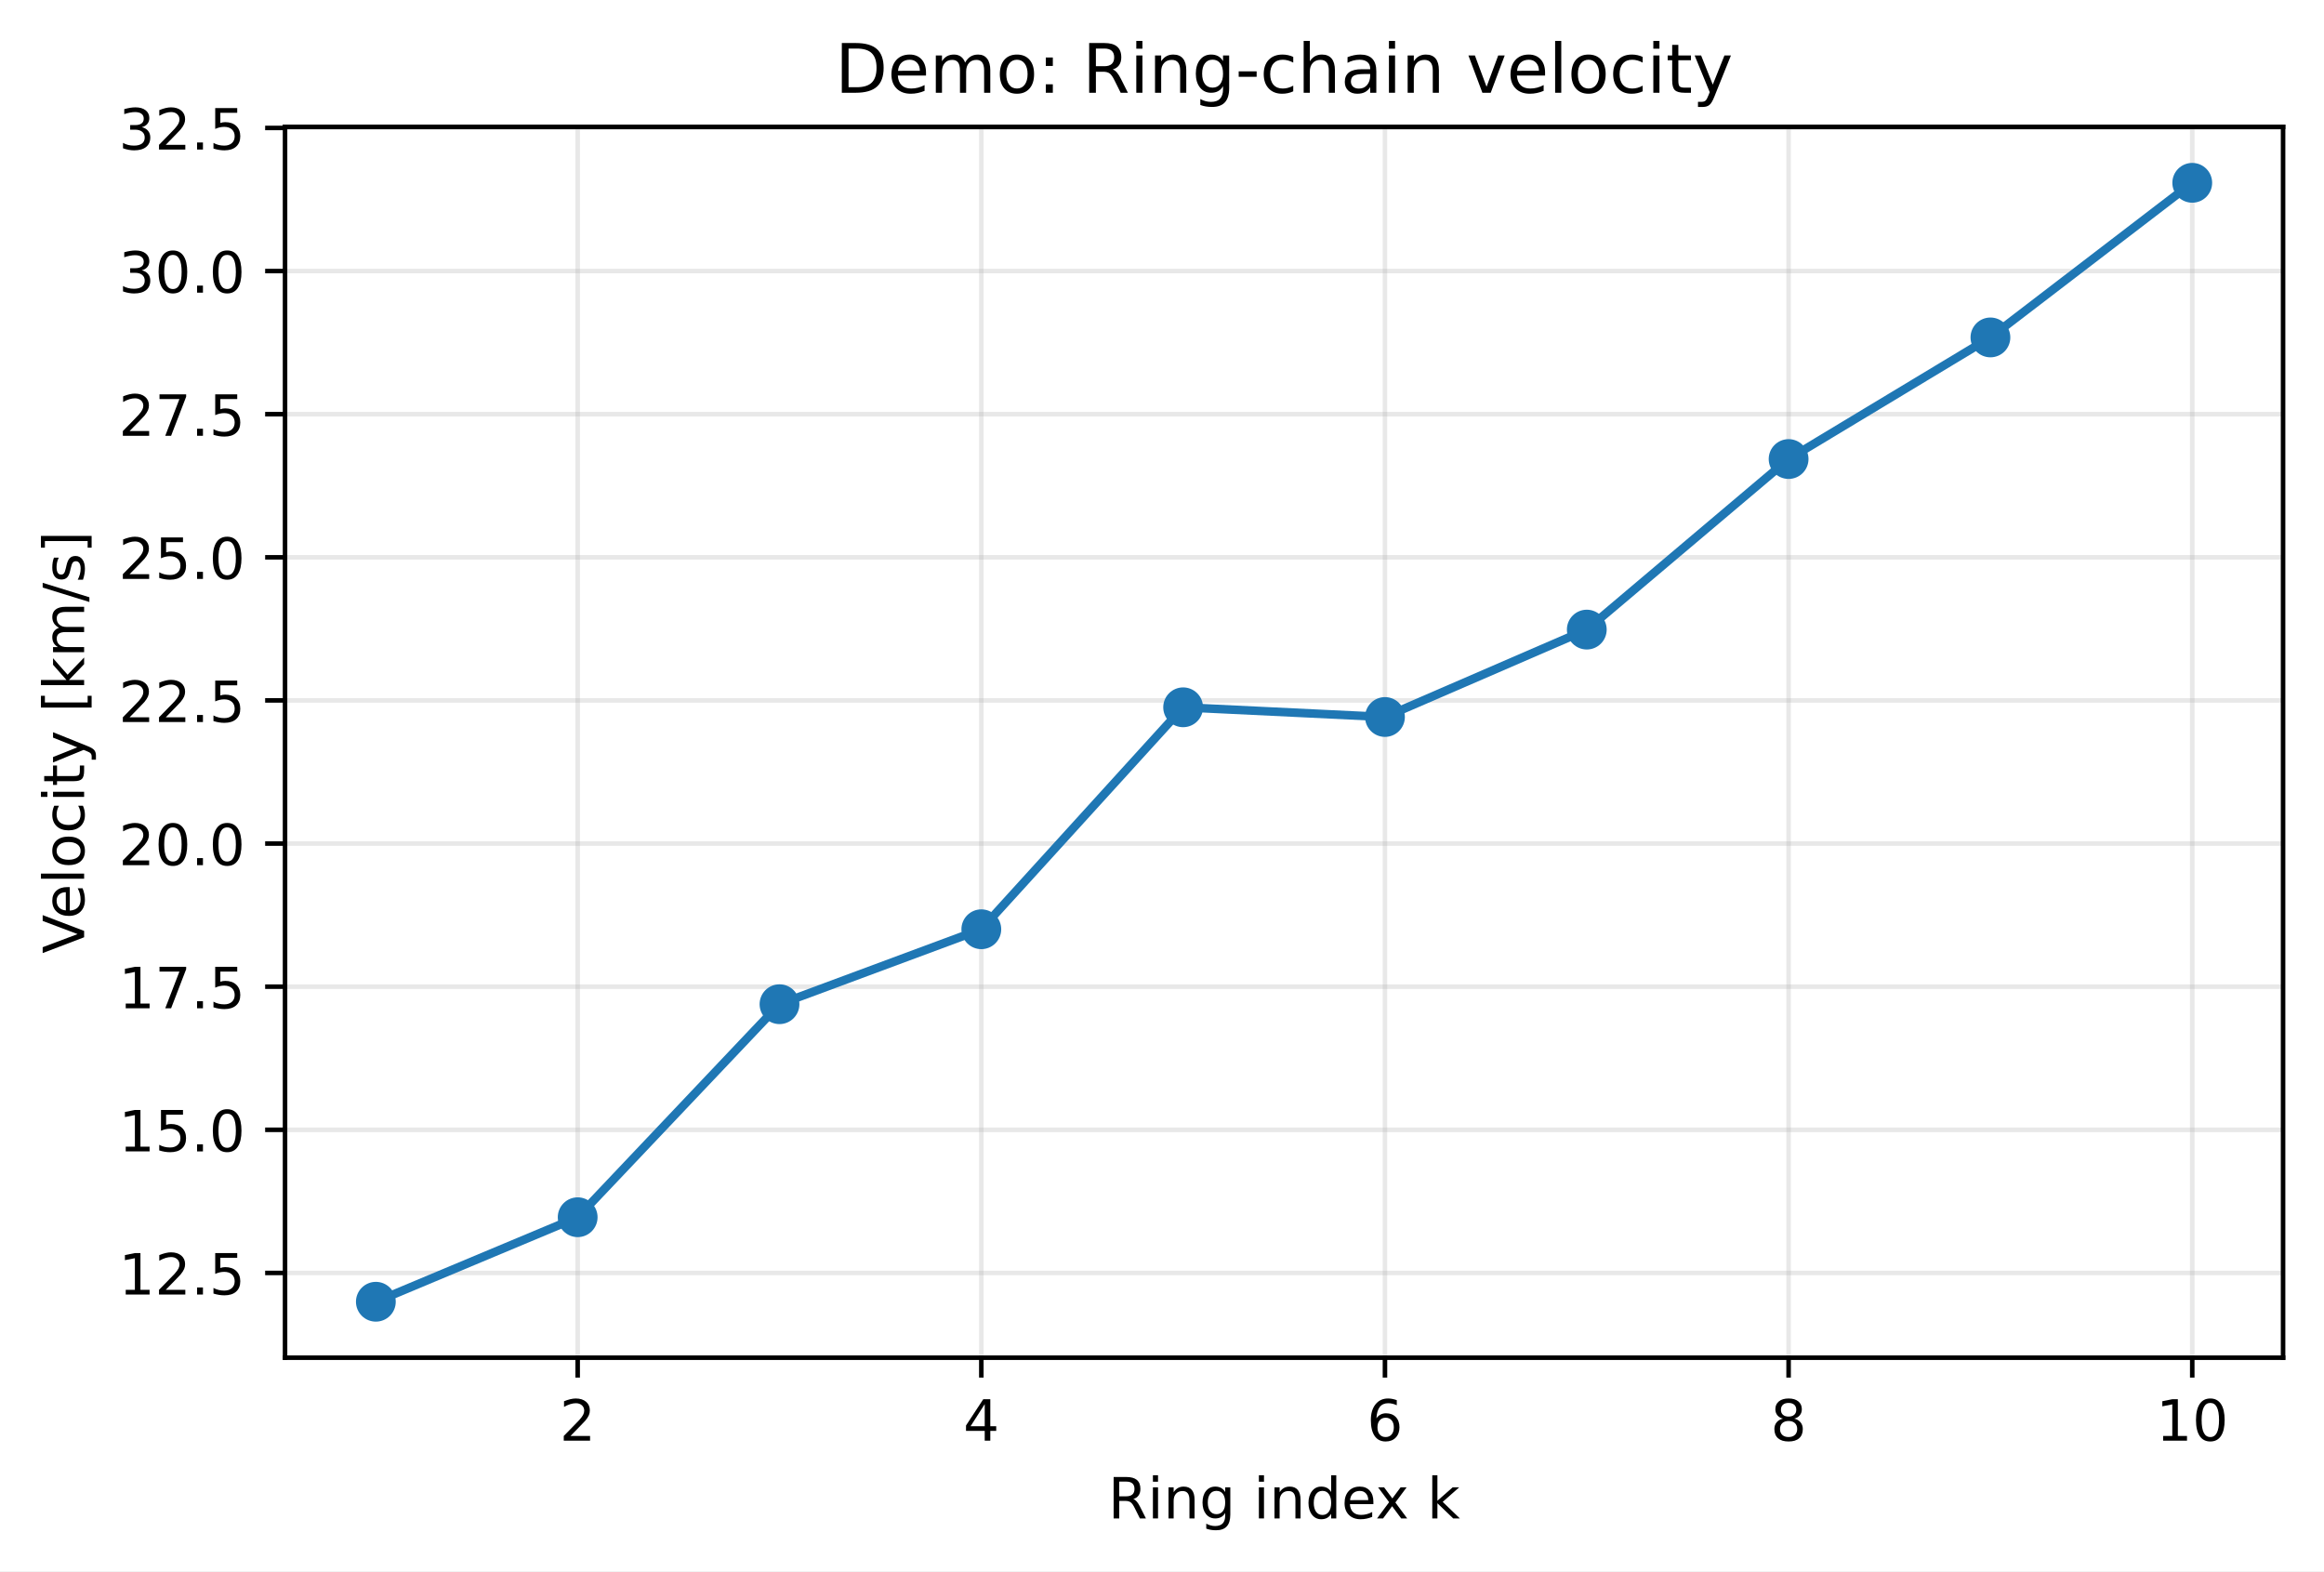
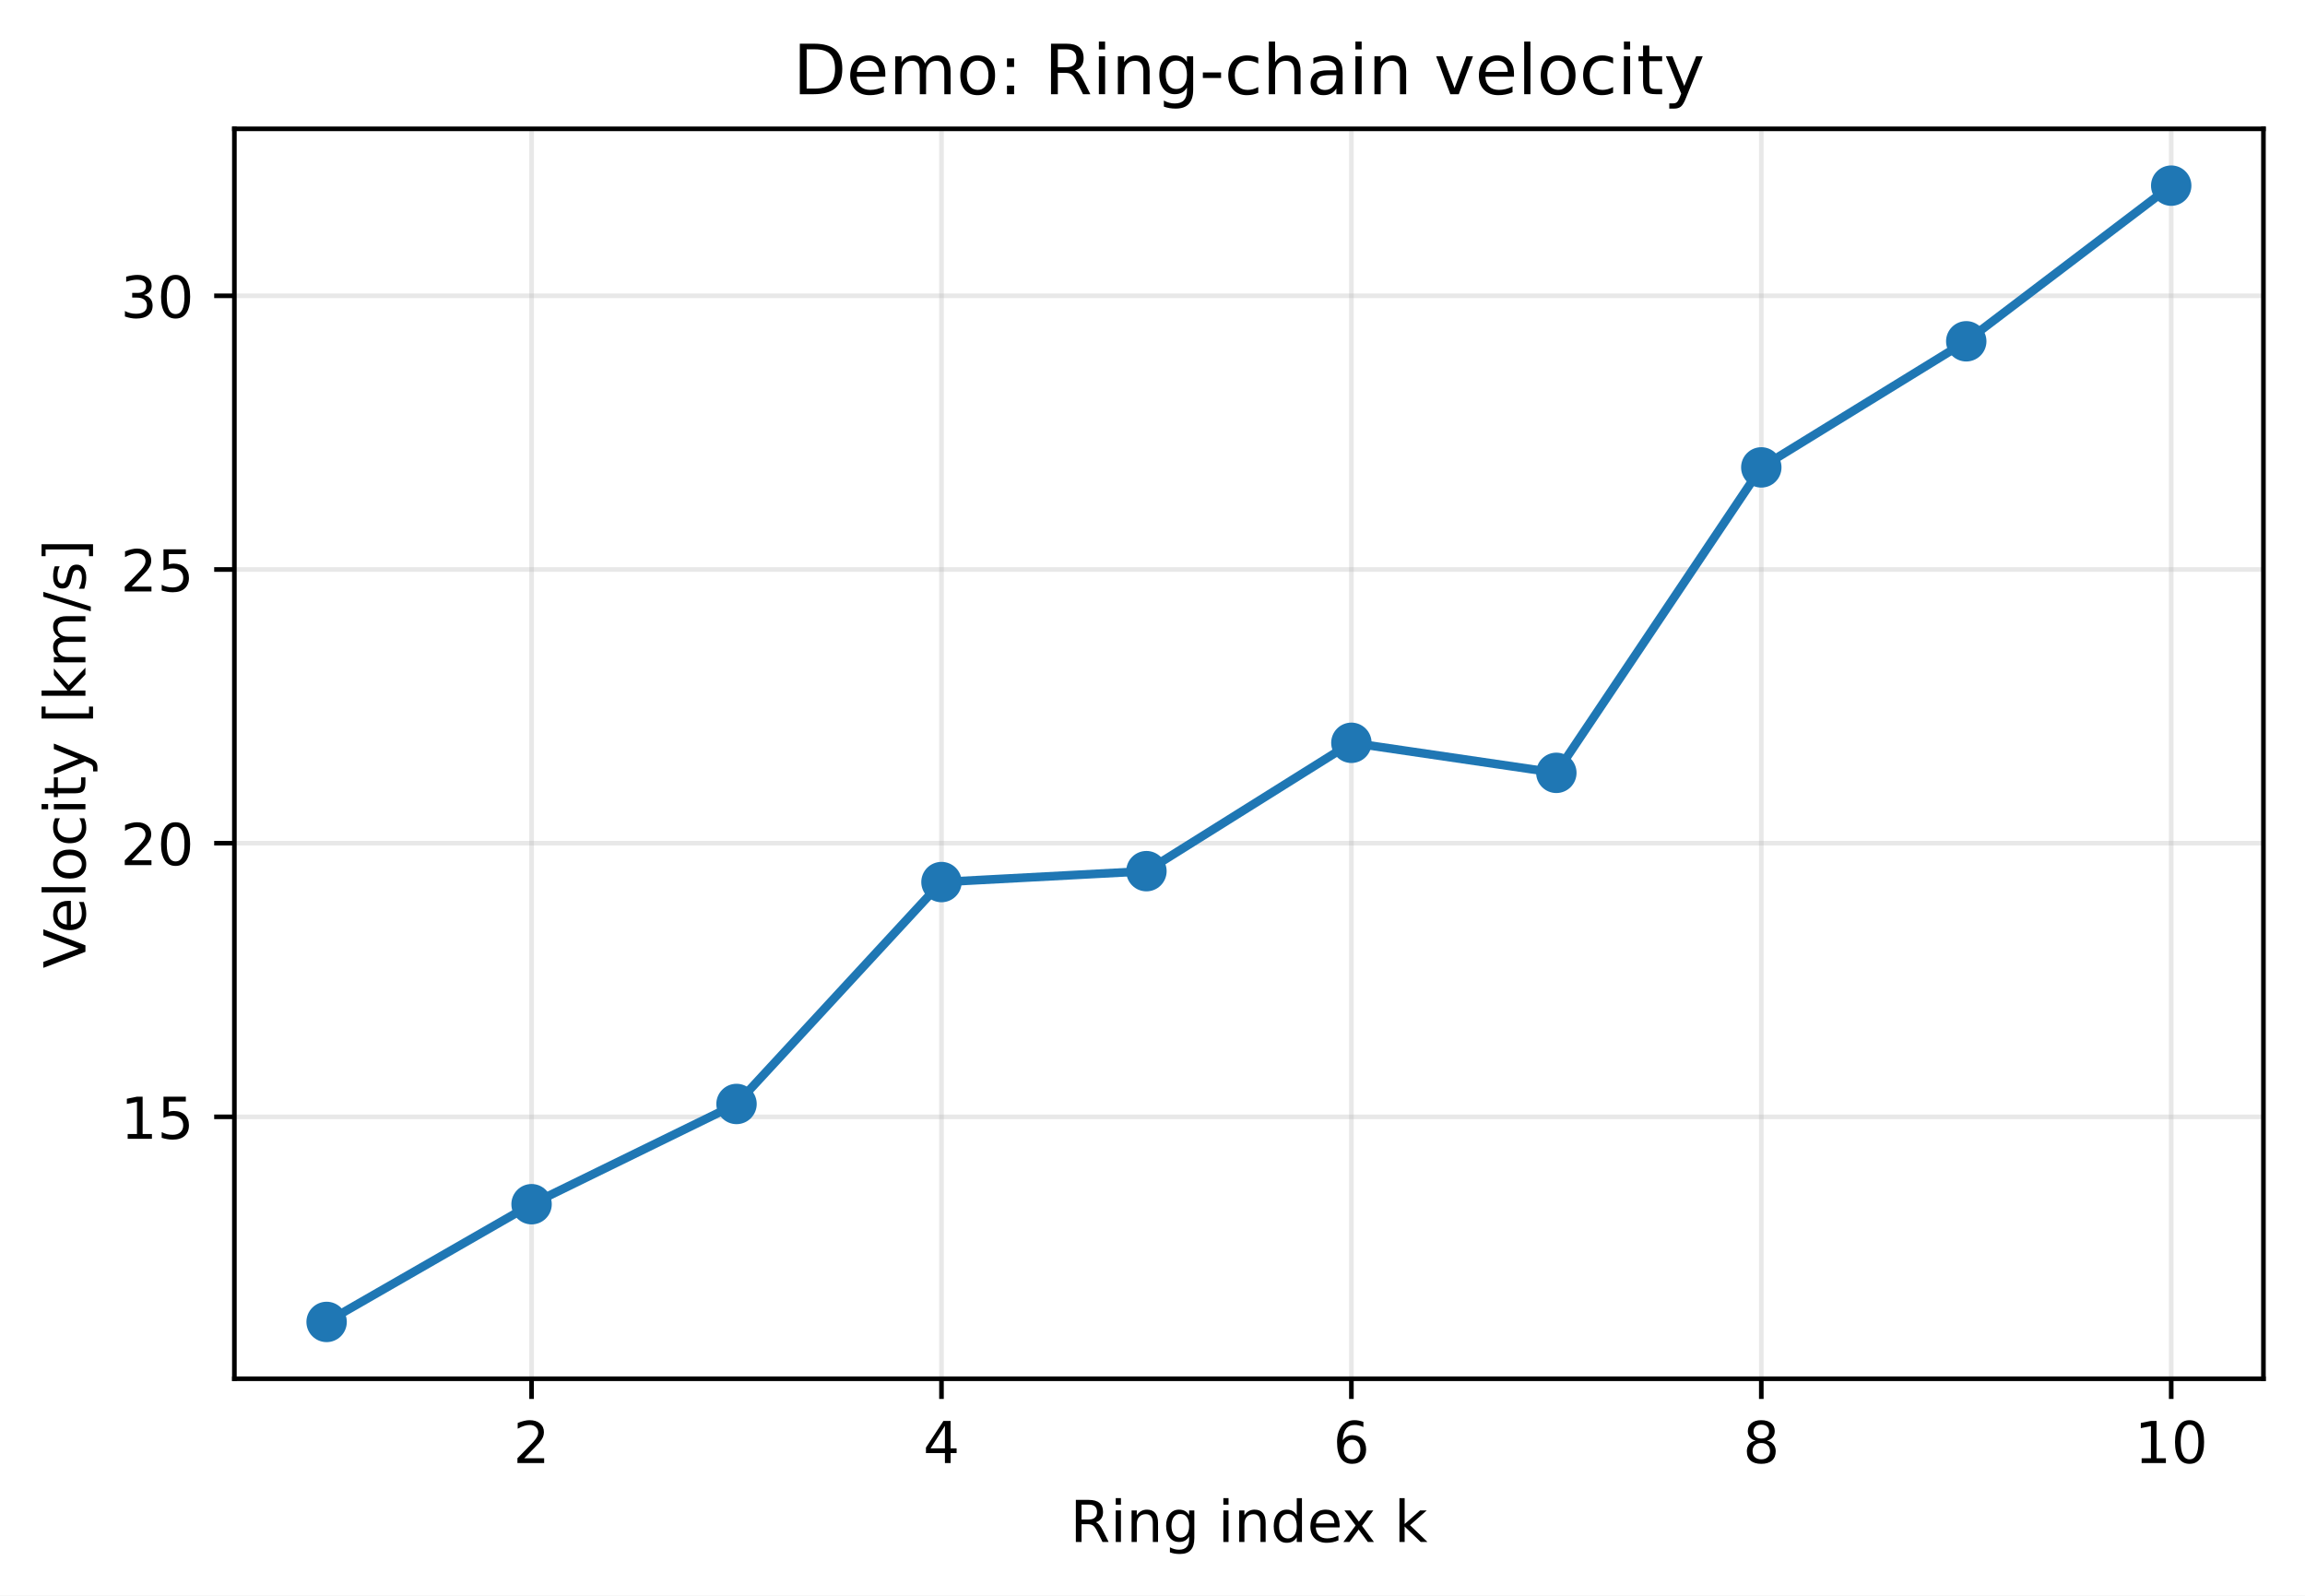
- <svg xmlns="http://www.w3.org/2000/svg" xmlns:xlink="http://www.w3.org/1999/xlink" width="408.84pt" height="276.396pt" viewBox="0 0 408.84 276.396" version="1.1">
+ <svg xmlns="http://www.w3.org/2000/svg" xmlns:xlink="http://www.w3.org/1999/xlink" width="399.299pt" height="276.396pt" viewBox="0 0 399.299 276.396" version="1.1">
  <defs>
    <style type="text/css">*{stroke-linejoin: round; stroke-linecap: butt}</style>
  </defs>
  <g id="figure_1">
    <g id="patch_1">
-       <path d="M 0 276.396  L 408.84 276.396  L 408.84 0  L 0 0  z " style="fill: #ffffff" />
+       <path d="M 0 276.396  L 399.299 276.396  L 399.299 0  L 0 0  z " style="fill: #ffffff" />
    </g>
    <g id="axes_1">
      <g id="patch_2">
-         <path d="M 50.144 238.84  L 401.64 238.84  L 401.64 22.318  L 50.144 22.318  z " style="fill: #ffffff" />
+         <path d="M 40.603 238.84  L 392.099 238.84  L 392.099 22.318  L 40.603 22.318  z " style="fill: #ffffff" />
      </g>
      <g id="matplotlib.axis_1">
        <g id="xtick_1">
          <g id="line2d_1">
-             <path d="M 101.625 238.84  L 101.625 22.318  " clip-path="url(#p246bd14663)" style="fill: none; stroke: #b0b0b0; stroke-opacity: 0.3; stroke-width: 0.8; stroke-linecap: square" />
+             <path d="M 92.085 238.84  L 92.085 22.318  " clip-path="url(#p604956614e)" style="fill: none; stroke: #b0b0b0; stroke-opacity: 0.3; stroke-width: 0.8; stroke-linecap: square" />
          </g>
          <g id="line2d_2">
            <defs>
-               <path id="mbd2a880d9a" d="M 0 0  L 0 3.5  " style="stroke: #000000; stroke-width: 0.8" />
+               <path id="m4b821f05cb" d="M 0 0  L 0 3.5  " style="stroke: #000000; stroke-width: 0.8" />
            </defs>
            <g>
-               <use xlink:href="#mbd2a880d9a" x="101.625" y="238.84" style="stroke: #000000; stroke-width: 0.8" />
+               <use xlink:href="#m4b821f05cb" x="92.085" y="238.84" style="stroke: #000000; stroke-width: 0.8" />
            </g>
          </g>
          <g id="text_1">
-             <g transform="translate(98.44425 253.4381) scale(0.1 -0.1)">
+             <g transform="translate(88.90362 253.4381) scale(0.1 -0.1)">
              <defs>
                <path id="DejaVuSans-32" d="M 1228 531  L 3431 531  L 3431 0  L 469 0  L 469 531  Q 828 903 1448 1529  Q 2069 2156 2228 2338  Q 2531 2678 2651 2914  Q 2772 3150 2772 3378  Q 2772 3750 2511 3984  Q 2250 4219 1831 4219  Q 1534 4219 1204 4116  Q 875 4013 500 3803  L 500 4441  Q 881 4594 1212 4672  Q 1544 4750 1819 4750  Q 2544 4750 2975 4387  Q 3406 4025 3406 3419  Q 3406 3131 3298 2873  Q 3191 2616 2906 2266  Q 2828 2175 2409 1742  Q 1991 1309 1228 531  z " transform="scale(0.015625)" />
              </defs>
              <use xlink:href="#DejaVuSans-32" />
            </g>
          </g>
        </g>
        <g id="xtick_2">
          <g id="line2d_3">
-             <path d="M 172.635 238.84  L 172.635 22.318  " clip-path="url(#p246bd14663)" style="fill: none; stroke: #b0b0b0; stroke-opacity: 0.3; stroke-width: 0.8; stroke-linecap: square" />
+             <path d="M 163.094 238.84  L 163.094 22.318  " clip-path="url(#p604956614e)" style="fill: none; stroke: #b0b0b0; stroke-opacity: 0.3; stroke-width: 0.8; stroke-linecap: square" />
          </g>
          <g id="line2d_4">
            <g>
-               <use xlink:href="#mbd2a880d9a" x="172.635" y="238.84" style="stroke: #000000; stroke-width: 0.8" />
+               <use xlink:href="#m4b821f05cb" x="163.094" y="238.84" style="stroke: #000000; stroke-width: 0.8" />
            </g>
          </g>
          <g id="text_2">
-             <g transform="translate(169.4536 253.4381) scale(0.1 -0.1)">
+             <g transform="translate(159.9129 253.4381) scale(0.1 -0.1)">
              <defs>
                <path id="DejaVuSans-34" d="M 2419 4116  L 825 1625  L 2419 1625  L 2419 4116  z M 2253 4666  L 3047 4666  L 3047 1625  L 3713 1625  L 3713 1100  L 3047 1100  L 3047 0  L 2419 0  L 2419 1100  L 313 1100  L 313 1709  L 2253 4666  z " transform="scale(0.015625)" />
              </defs>
              <use xlink:href="#DejaVuSans-34" />
            </g>
          </g>
        </g>
        <g id="xtick_3">
          <g id="line2d_5">
-             <path d="M 243.644 238.84  L 243.644 22.318  " clip-path="url(#p246bd14663)" style="fill: none; stroke: #b0b0b0; stroke-opacity: 0.3; stroke-width: 0.8; stroke-linecap: square" />
+             <path d="M 234.103 238.84  L 234.103 22.318  " clip-path="url(#p604956614e)" style="fill: none; stroke: #b0b0b0; stroke-opacity: 0.3; stroke-width: 0.8; stroke-linecap: square" />
          </g>
          <g id="line2d_6">
            <g>
-               <use xlink:href="#mbd2a880d9a" x="243.644" y="238.84" style="stroke: #000000; stroke-width: 0.8" />
+               <use xlink:href="#m4b821f05cb" x="234.103" y="238.84" style="stroke: #000000; stroke-width: 0.8" />
            </g>
          </g>
          <g id="text_3">
-             <g transform="translate(240.4629 253.4381) scale(0.1 -0.1)">
+             <g transform="translate(230.9222 253.4381) scale(0.1 -0.1)">
              <defs>
                <path id="DejaVuSans-36" d="M 2113 2584  Q 1688 2584 1439 2293  Q 1191 2003 1191 1497  Q 1191 994 1439 701  Q 1688 409 2113 409  Q 2538 409 2786 701  Q 3034 994 3034 1497  Q 3034 2003 2786 2293  Q 2538 2584 2113 2584  z M 3366 4563  L 3366 3988  Q 3128 4100 2886 4159  Q 2644 4219 2406 4219  Q 1781 4219 1451 3797  Q 1122 3375 1075 2522  Q 1259 2794 1537 2939  Q 1816 3084 2150 3084  Q 2853 3084 3261 2657  Q 3669 2231 3669 1497  Q 3669 778 3244 343  Q 2819 -91 2113 -91  Q 1303 -91 875 529  Q 447 1150 447 2328  Q 447 3434 972 4092  Q 1497 4750 2381 4750  Q 2619 4750 2861 4703  Q 3103 4656 3366 4563  z " transform="scale(0.015625)" />
              </defs>
              <use xlink:href="#DejaVuSans-36" />
            </g>
          </g>
        </g>
        <g id="xtick_4">
          <g id="line2d_7">
-             <path d="M 314.653 238.84  L 314.653 22.318  " clip-path="url(#p246bd14663)" style="fill: none; stroke: #b0b0b0; stroke-opacity: 0.3; stroke-width: 0.8; stroke-linecap: square" />
+             <path d="M 305.113 238.84  L 305.113 22.318  " clip-path="url(#p604956614e)" style="fill: none; stroke: #b0b0b0; stroke-opacity: 0.3; stroke-width: 0.8; stroke-linecap: square" />
          </g>
          <g id="line2d_8">
            <g>
-               <use xlink:href="#mbd2a880d9a" x="314.653" y="238.84" style="stroke: #000000; stroke-width: 0.8" />
+               <use xlink:href="#m4b821f05cb" x="305.113" y="238.84" style="stroke: #000000; stroke-width: 0.8" />
            </g>
          </g>
          <g id="text_4">
-             <g transform="translate(311.4722 253.4381) scale(0.1 -0.1)">
+             <g transform="translate(301.9315 253.4381) scale(0.1 -0.1)">
              <defs>
                <path id="DejaVuSans-38" d="M 2034 2216  Q 1584 2216 1326 1975  Q 1069 1734 1069 1313  Q 1069 891 1326 650  Q 1584 409 2034 409  Q 2484 409 2743 651  Q 3003 894 3003 1313  Q 3003 1734 2745 1975  Q 2488 2216 2034 2216  z M 1403 2484  Q 997 2584 770 2862  Q 544 3141 544 3541  Q 544 4100 942 4425  Q 1341 4750 2034 4750  Q 2731 4750 3128 4425  Q 3525 4100 3525 3541  Q 3525 3141 3298 2862  Q 3072 2584 2669 2484  Q 3125 2378 3379 2068  Q 3634 1759 3634 1313  Q 3634 634 3220 271  Q 2806 -91 2034 -91  Q 1263 -91 848 271  Q 434 634 434 1313  Q 434 1759 690 2068  Q 947 2378 1403 2484  z M 1172 3481  Q 1172 3119 1398 2916  Q 1625 2713 2034 2713  Q 2441 2713 2670 2916  Q 2900 3119 2900 3481  Q 2900 3844 2670 4047  Q 2441 4250 2034 4250  Q 1625 4250 1398 4047  Q 1172 3844 1172 3481  z " transform="scale(0.015625)" />
              </defs>
              <use xlink:href="#DejaVuSans-38" />
            </g>
          </g>
        </g>
        <g id="xtick_5">
          <g id="line2d_9">
-             <path d="M 385.663 238.84  L 385.663 22.318  " clip-path="url(#p246bd14663)" style="fill: none; stroke: #b0b0b0; stroke-opacity: 0.3; stroke-width: 0.8; stroke-linecap: square" />
+             <path d="M 376.122 238.84  L 376.122 22.318  " clip-path="url(#p604956614e)" style="fill: none; stroke: #b0b0b0; stroke-opacity: 0.3; stroke-width: 0.8; stroke-linecap: square" />
          </g>
          <g id="line2d_10">
            <g>
-               <use xlink:href="#mbd2a880d9a" x="385.663" y="238.84" style="stroke: #000000; stroke-width: 0.8" />
+               <use xlink:href="#m4b821f05cb" x="376.122" y="238.84" style="stroke: #000000; stroke-width: 0.8" />
            </g>
          </g>
          <g id="text_5">
-             <g transform="translate(379.3002 253.4381) scale(0.1 -0.1)">
+             <g transform="translate(369.7596 253.4381) scale(0.1 -0.1)">
              <defs>
                <path id="DejaVuSans-31" d="M 794 531  L 1825 531  L 1825 4091  L 703 3866  L 703 4441  L 1819 4666  L 2450 4666  L 2450 531  L 3481 531  L 3481 0  L 794 0  L 794 531  z " transform="scale(0.015625)" />
                <path id="DejaVuSans-30" d="M 2034 4250  Q 1547 4250 1301 3770  Q 1056 3291 1056 2328  Q 1056 1369 1301 889  Q 1547 409 2034 409  Q 2525 409 2770 889  Q 3016 1369 3016 2328  Q 3016 3291 2770 3770  Q 2525 4250 2034 4250  z M 2034 4750  Q 2819 4750 3233 4129  Q 3647 3509 3647 2328  Q 3647 1150 3233 529  Q 2819 -91 2034 -91  Q 1250 -91 836 529  Q 422 1150 422 2328  Q 422 3509 836 4129  Q 1250 4750 2034 4750  z " transform="scale(0.015625)" />
              </defs>
              <use xlink:href="#DejaVuSans-31" />
              <use xlink:href="#DejaVuSans-30" transform="translate(63.62305 0)" />
            </g>
          </g>
        </g>
        <g id="text_6">
-           <g transform="translate(194.9316 267.1163) scale(0.1 -0.1)">
+           <g transform="translate(185.391 267.1163) scale(0.1 -0.1)">
            <defs>
              <path id="DejaVuSans-52" d="M 2841 2188  Q 3044 2119 3236 1894  Q 3428 1669 3622 1275  L 4263 0  L 3584 0  L 2988 1197  Q 2756 1666 2539 1819  Q 2322 1972 1947 1972  L 1259 1972  L 1259 0  L 628 0  L 628 4666  L 2053 4666  Q 2853 4666 3247 4331  Q 3641 3997 3641 3322  Q 3641 2881 3436 2590  Q 3231 2300 2841 2188  z M 1259 4147  L 1259 2491  L 2053 2491  Q 2509 2491 2742 2702  Q 2975 2913 2975 3322  Q 2975 3731 2742 3939  Q 2509 4147 2053 4147  L 1259 4147  z " transform="scale(0.015625)" />
              <path id="DejaVuSans-69" d="M 603 3500  L 1178 3500  L 1178 0  L 603 0  L 603 3500  z M 603 4863  L 1178 4863  L 1178 4134  L 603 4134  L 603 4863  z " transform="scale(0.015625)" />
              <path id="DejaVuSans-6e" d="M 3513 2113  L 3513 0  L 2938 0  L 2938 2094  Q 2938 2591 2744 2837  Q 2550 3084 2163 3084  Q 1697 3084 1428 2787  Q 1159 2491 1159 1978  L 1159 0  L 581 0  L 581 3500  L 1159 3500  L 1159 2956  Q 1366 3272 1645 3428  Q 1925 3584 2291 3584  Q 2894 3584 3203 3211  Q 3513 2838 3513 2113  z " transform="scale(0.015625)" />
              <path id="DejaVuSans-67" d="M 2906 1791  Q 2906 2416 2648 2759  Q 2391 3103 1925 3103  Q 1463 3103 1205 2759  Q 947 2416 947 1791  Q 947 1169 1205 825  Q 1463 481 1925 481  Q 2391 481 2648 825  Q 2906 1169 2906 1791  z M 3481 434  Q 3481 -459 3084 -895  Q 2688 -1331 1869 -1331  Q 1566 -1331 1297 -1286  Q 1028 -1241 775 -1147  L 775 -588  Q 1028 -725 1275 -790  Q 1522 -856 1778 -856  Q 2344 -856 2625 -561  Q 2906 -266 2906 331  L 2906 616  Q 2728 306 2450 153  Q 2172 0 1784 0  Q 1141 0 747 490  Q 353 981 353 1791  Q 353 2603 747 3093  Q 1141 3584 1784 3584  Q 2172 3584 2450 3431  Q 2728 3278 2906 2969  L 2906 3500  L 3481 3500  L 3481 434  z " transform="scale(0.015625)" />
              <path id="DejaVuSans-20" transform="scale(0.015625)" />
              <path id="DejaVuSans-64" d="M 2906 2969  L 2906 4863  L 3481 4863  L 3481 0  L 2906 0  L 2906 525  Q 2725 213 2448 61  Q 2172 -91 1784 -91  Q 1150 -91 751 415  Q 353 922 353 1747  Q 353 2572 751 3078  Q 1150 3584 1784 3584  Q 2172 3584 2448 3432  Q 2725 3281 2906 2969  z M 947 1747  Q 947 1113 1208 752  Q 1469 391 1925 391  Q 2381 391 2643 752  Q 2906 1113 2906 1747  Q 2906 2381 2643 2742  Q 2381 3103 1925 3103  Q 1469 3103 1208 2742  Q 947 2381 947 1747  z " transform="scale(0.015625)" />
              <path id="DejaVuSans-65" d="M 3597 1894  L 3597 1613  L 953 1613  Q 991 1019 1311 708  Q 1631 397 2203 397  Q 2534 397 2845 478  Q 3156 559 3463 722  L 3463 178  Q 3153 47 2828 -22  Q 2503 -91 2169 -91  Q 1331 -91 842 396  Q 353 884 353 1716  Q 353 2575 817 3079  Q 1281 3584 2069 3584  Q 2775 3584 3186 3129  Q 3597 2675 3597 1894  z M 3022 2063  Q 3016 2534 2758 2815  Q 2500 3097 2075 3097  Q 1594 3097 1305 2825  Q 1016 2553 972 2059  L 3022 2063  z " transform="scale(0.015625)" />
              <path id="DejaVuSans-78" d="M 3513 3500  L 2247 1797  L 3578 0  L 2900 0  L 1881 1375  L 863 0  L 184 0  L 1544 1831  L 300 3500  L 978 3500  L 1906 2253  L 2834 3500  L 3513 3500  z " transform="scale(0.015625)" />
              <path id="DejaVuSans-6b" d="M 581 4863  L 1159 4863  L 1159 1991  L 2875 3500  L 3609 3500  L 1753 1863  L 3688 0  L 2938 0  L 1159 1709  L 1159 0  L 581 0  L 581 4863  z " transform="scale(0.015625)" />
            </defs>
            <use xlink:href="#DejaVuSans-52" />
            <use xlink:href="#DejaVuSans-69" transform="translate(69.48242 0)" />
            <use xlink:href="#DejaVuSans-6e" transform="translate(97.26562 0)" />
            <use xlink:href="#DejaVuSans-67" transform="translate(160.6445 0)" />
            <use xlink:href="#DejaVuSans-20" transform="translate(224.1211 0)" />
            <use xlink:href="#DejaVuSans-69" transform="translate(255.9082 0)" />
            <use xlink:href="#DejaVuSans-6e" transform="translate(283.6914 0)" />
            <use xlink:href="#DejaVuSans-64" transform="translate(347.0703 0)" />
            <use xlink:href="#DejaVuSans-65" transform="translate(410.5469 0)" />
            <use xlink:href="#DejaVuSans-78" transform="translate(470.3203 0)" />
            <use xlink:href="#DejaVuSans-20" transform="translate(529.5 0)" />
            <use xlink:href="#DejaVuSans-6b" transform="translate(561.2871 0)" />
          </g>
        </g>
      </g>
      <g id="matplotlib.axis_2">
        <g id="ytick_1">
          <g id="line2d_11">
-             <path d="M 50.144 223.928  L 401.64 223.928  " clip-path="url(#p246bd14663)" style="fill: none; stroke: #b0b0b0; stroke-opacity: 0.3; stroke-width: 0.8; stroke-linecap: square" />
+             <path d="M 40.603 193.473  L 392.099 193.473  " clip-path="url(#p604956614e)" style="fill: none; stroke: #b0b0b0; stroke-opacity: 0.3; stroke-width: 0.8; stroke-linecap: square" />
          </g>
          <g id="line2d_12">
            <defs>
-               <path id="m74fd7054ab" d="M 0 0  L -3.5 0  " style="stroke: #000000; stroke-width: 0.8" />
+               <path id="mef52f48e01" d="M 0 0  L -3.5 0  " style="stroke: #000000; stroke-width: 0.8" />
            </defs>
            <g>
-               <use xlink:href="#m74fd7054ab" x="50.144" y="223.928" style="stroke: #000000; stroke-width: 0.8" />
+               <use xlink:href="#mef52f48e01" x="40.603" y="193.473" style="stroke: #000000; stroke-width: 0.8" />
            </g>
          </g>
          <g id="text_7">
-             <g transform="translate(20.87813 227.7274) scale(0.1 -0.1)">
-               <defs>
-                 <path id="DejaVuSans-2e" d="M 684 794  L 1344 794  L 1344 0  L 684 0  L 684 794  z " transform="scale(0.015625)" />
+             <g transform="translate(20.87813 197.2724) scale(0.1 -0.1)">
+               <defs>
                <path id="DejaVuSans-35" d="M 691 4666  L 3169 4666  L 3169 4134  L 1269 4134  L 1269 2991  Q 1406 3038 1543 3061  Q 1681 3084 1819 3084  Q 2600 3084 3056 2656  Q 3513 2228 3513 1497  Q 3513 744 3044 326  Q 2575 -91 1722 -91  Q 1428 -91 1123 -41  Q 819 9 494 109  L 494 744  Q 775 591 1075 516  Q 1375 441 1709 441  Q 2250 441 2565 725  Q 2881 1009 2881 1497  Q 2881 1984 2565 2268  Q 2250 2553 1709 2553  Q 1456 2553 1204 2497  Q 953 2441 691 2322  L 691 4666  z " transform="scale(0.015625)" />
              </defs>
              <use xlink:href="#DejaVuSans-31" />
-               <use xlink:href="#DejaVuSans-32" transform="translate(63.62305 0)" />
-               <use xlink:href="#DejaVuSans-2e" transform="translate(127.2461 0)" />
-               <use xlink:href="#DejaVuSans-35" transform="translate(159.0332 0)" />
+               <use xlink:href="#DejaVuSans-35" transform="translate(63.62305 0)" />
            </g>
          </g>
        </g>
        <g id="ytick_2">
          <g id="line2d_13">
-             <path d="M 50.144 198.751  L 401.64 198.751  " clip-path="url(#p246bd14663)" style="fill: none; stroke: #b0b0b0; stroke-opacity: 0.3; stroke-width: 0.8; stroke-linecap: square" />
+             <path d="M 40.603 146.063  L 392.099 146.063  " clip-path="url(#p604956614e)" style="fill: none; stroke: #b0b0b0; stroke-opacity: 0.3; stroke-width: 0.8; stroke-linecap: square" />
          </g>
          <g id="line2d_14">
            <g>
-               <use xlink:href="#m74fd7054ab" x="50.144" y="198.751" style="stroke: #000000; stroke-width: 0.8" />
+               <use xlink:href="#mef52f48e01" x="40.603" y="146.063" style="stroke: #000000; stroke-width: 0.8" />
            </g>
          </g>
          <g id="text_8">
-             <g transform="translate(20.87813 202.5497) scale(0.1 -0.1)">
-               <use xlink:href="#DejaVuSans-31" />
-               <use xlink:href="#DejaVuSans-35" transform="translate(63.62305 0)" />
-               <use xlink:href="#DejaVuSans-2e" transform="translate(127.2461 0)" />
-               <use xlink:href="#DejaVuSans-30" transform="translate(159.0332 0)" />
+             <g transform="translate(20.87813 149.8626) scale(0.1 -0.1)">
+               <use xlink:href="#DejaVuSans-32" />
+               <use xlink:href="#DejaVuSans-30" transform="translate(63.62305 0)" />
            </g>
          </g>
        </g>
        <g id="ytick_3">
          <g id="line2d_15">
-             <path d="M 50.144 173.573  L 401.64 173.573  " clip-path="url(#p246bd14663)" style="fill: none; stroke: #b0b0b0; stroke-opacity: 0.3; stroke-width: 0.8; stroke-linecap: square" />
+             <path d="M 40.603 98.653  L 392.099 98.653  " clip-path="url(#p604956614e)" style="fill: none; stroke: #b0b0b0; stroke-opacity: 0.3; stroke-width: 0.8; stroke-linecap: square" />
          </g>
          <g id="line2d_16">
            <g>
-               <use xlink:href="#m74fd7054ab" x="50.144" y="173.573" style="stroke: #000000; stroke-width: 0.8" />
+               <use xlink:href="#mef52f48e01" x="40.603" y="98.653" style="stroke: #000000; stroke-width: 0.8" />
            </g>
          </g>
          <g id="text_9">
-             <g transform="translate(20.87813 177.372) scale(0.1 -0.1)">
-               <defs>
-                 <path id="DejaVuSans-37" d="M 525 4666  L 3525 4666  L 3525 4397  L 1831 0  L 1172 0  L 2766 4134  L 525 4134  L 525 4666  z " transform="scale(0.015625)" />
-               </defs>
-               <use xlink:href="#DejaVuSans-31" />
-               <use xlink:href="#DejaVuSans-37" transform="translate(63.62305 0)" />
-               <use xlink:href="#DejaVuSans-2e" transform="translate(127.2461 0)" />
-               <use xlink:href="#DejaVuSans-35" transform="translate(159.0332 0)" />
+             <g transform="translate(20.87813 102.4527) scale(0.1 -0.1)">
+               <use xlink:href="#DejaVuSans-32" />
+               <use xlink:href="#DejaVuSans-35" transform="translate(63.62305 0)" />
            </g>
          </g>
        </g>
        <g id="ytick_4">
          <g id="line2d_17">
-             <path d="M 50.144 148.395  L 401.64 148.395  " clip-path="url(#p246bd14663)" style="fill: none; stroke: #b0b0b0; stroke-opacity: 0.3; stroke-width: 0.8; stroke-linecap: square" />
+             <path d="M 40.603 51.244  L 392.099 51.244  " clip-path="url(#p604956614e)" style="fill: none; stroke: #b0b0b0; stroke-opacity: 0.3; stroke-width: 0.8; stroke-linecap: square" />
          </g>
          <g id="line2d_18">
            <g>
-               <use xlink:href="#m74fd7054ab" x="50.144" y="148.395" style="stroke: #000000; stroke-width: 0.8" />
+               <use xlink:href="#mef52f48e01" x="40.603" y="51.244" style="stroke: #000000; stroke-width: 0.8" />
            </g>
          </g>
          <g id="text_10">
-             <g transform="translate(20.87813 152.1943) scale(0.1 -0.1)">
-               <use xlink:href="#DejaVuSans-32" />
-               <use xlink:href="#DejaVuSans-30" transform="translate(63.62305 0)" />
-               <use xlink:href="#DejaVuSans-2e" transform="translate(127.2461 0)" />
-               <use xlink:href="#DejaVuSans-30" transform="translate(159.0332 0)" />
-             </g>
-           </g>
-         </g>
-         <g id="ytick_5">
-           <g id="line2d_19">
-             <path d="M 50.144 123.217  L 401.64 123.217  " clip-path="url(#p246bd14663)" style="fill: none; stroke: #b0b0b0; stroke-opacity: 0.3; stroke-width: 0.8; stroke-linecap: square" />
-           </g>
-           <g id="line2d_20">
-             <g>
-               <use xlink:href="#m74fd7054ab" x="50.144" y="123.217" style="stroke: #000000; stroke-width: 0.8" />
-             </g>
-           </g>
-           <g id="text_11">
-             <g transform="translate(20.87813 127.0166) scale(0.1 -0.1)">
-               <use xlink:href="#DejaVuSans-32" />
-               <use xlink:href="#DejaVuSans-32" transform="translate(63.62305 0)" />
-               <use xlink:href="#DejaVuSans-2e" transform="translate(127.2461 0)" />
-               <use xlink:href="#DejaVuSans-35" transform="translate(159.0332 0)" />
-             </g>
-           </g>
-         </g>
-         <g id="ytick_6">
-           <g id="line2d_21">
-             <path d="M 50.144 98.04  L 401.64 98.04  " clip-path="url(#p246bd14663)" style="fill: none; stroke: #b0b0b0; stroke-opacity: 0.3; stroke-width: 0.8; stroke-linecap: square" />
-           </g>
-           <g id="line2d_22">
-             <g>
-               <use xlink:href="#m74fd7054ab" x="50.144" y="98.04" style="stroke: #000000; stroke-width: 0.8" />
-             </g>
-           </g>
-           <g id="text_12">
-             <g transform="translate(20.87813 101.8388) scale(0.1 -0.1)">
-               <use xlink:href="#DejaVuSans-32" />
-               <use xlink:href="#DejaVuSans-35" transform="translate(63.62305 0)" />
-               <use xlink:href="#DejaVuSans-2e" transform="translate(127.2461 0)" />
-               <use xlink:href="#DejaVuSans-30" transform="translate(159.0332 0)" />
-             </g>
-           </g>
-         </g>
-         <g id="ytick_7">
-           <g id="line2d_23">
-             <path d="M 50.144 72.862  L 401.64 72.862  " clip-path="url(#p246bd14663)" style="fill: none; stroke: #b0b0b0; stroke-opacity: 0.3; stroke-width: 0.8; stroke-linecap: square" />
-           </g>
-           <g id="line2d_24">
-             <g>
-               <use xlink:href="#m74fd7054ab" x="50.144" y="72.862" style="stroke: #000000; stroke-width: 0.8" />
-             </g>
-           </g>
-           <g id="text_13">
-             <g transform="translate(20.87813 76.66113) scale(0.1 -0.1)">
-               <use xlink:href="#DejaVuSans-32" />
-               <use xlink:href="#DejaVuSans-37" transform="translate(63.62305 0)" />
-               <use xlink:href="#DejaVuSans-2e" transform="translate(127.2461 0)" />
-               <use xlink:href="#DejaVuSans-35" transform="translate(159.0332 0)" />
-             </g>
-           </g>
-         </g>
-         <g id="ytick_8">
-           <g id="line2d_25">
-             <path d="M 50.144 47.684  L 401.64 47.684  " clip-path="url(#p246bd14663)" style="fill: none; stroke: #b0b0b0; stroke-opacity: 0.3; stroke-width: 0.8; stroke-linecap: square" />
-           </g>
-           <g id="line2d_26">
-             <g>
-               <use xlink:href="#m74fd7054ab" x="50.144" y="47.684" style="stroke: #000000; stroke-width: 0.8" />
-             </g>
-           </g>
-           <g id="text_14">
-             <g transform="translate(20.87813 51.48341) scale(0.1 -0.1)">
+             <g transform="translate(20.87813 55.04279) scale(0.1 -0.1)">
              <defs>
                <path id="DejaVuSans-33" d="M 2597 2516  Q 3050 2419 3304 2112  Q 3559 1806 3559 1356  Q 3559 666 3084 287  Q 2609 -91 1734 -91  Q 1441 -91 1130 -33  Q 819 25 488 141  L 488 750  Q 750 597 1062 519  Q 1375 441 1716 441  Q 2309 441 2620 675  Q 2931 909 2931 1356  Q 2931 1769 2642 2001  Q 2353 2234 1838 2234  L 1294 2234  L 1294 2753  L 1863 2753  Q 2328 2753 2575 2939  Q 2822 3125 2822 3475  Q 2822 3834 2567 4026  Q 2313 4219 1838 4219  Q 1578 4219 1281 4162  Q 984 4106 628 3988  L 628 4550  Q 988 4650 1302 4700  Q 1616 4750 1894 4750  Q 2613 4750 3031 4423  Q 3450 4097 3450 3541  Q 3450 3153 3228 2886  Q 3006 2619 2597 2516  z " transform="scale(0.015625)" />
              </defs>
              <use xlink:href="#DejaVuSans-33" />
              <use xlink:href="#DejaVuSans-30" transform="translate(63.62305 0)" />
-               <use xlink:href="#DejaVuSans-2e" transform="translate(127.2461 0)" />
-               <use xlink:href="#DejaVuSans-30" transform="translate(159.0332 0)" />
-             </g>
-           </g>
-         </g>
-         <g id="ytick_9">
-           <g id="line2d_27">
-             <path d="M 50.144 22.506  L 401.64 22.506  " clip-path="url(#p246bd14663)" style="fill: none; stroke: #b0b0b0; stroke-opacity: 0.3; stroke-width: 0.8; stroke-linecap: square" />
-           </g>
-           <g id="line2d_28">
-             <g>
-               <use xlink:href="#m74fd7054ab" x="50.144" y="22.506" style="stroke: #000000; stroke-width: 0.8" />
-             </g>
-           </g>
-           <g id="text_15">
-             <g transform="translate(20.87813 26.30569) scale(0.1 -0.1)">
-               <use xlink:href="#DejaVuSans-33" />
-               <use xlink:href="#DejaVuSans-32" transform="translate(63.62305 0)" />
-               <use xlink:href="#DejaVuSans-2e" transform="translate(127.2461 0)" />
-               <use xlink:href="#DejaVuSans-35" transform="translate(159.0332 0)" />
-             </g>
-           </g>
-         </g>
-         <g id="text_16">
+             </g>
+           </g>
+         </g>
+         <g id="text_11">
          <g transform="translate(14.79844 167.7398) rotate(-90) scale(0.1 -0.1)">
            <defs>
              <path id="DejaVuSans-56" d="M 1831 0  L 50 4666  L 709 4666  L 2188 738  L 3669 4666  L 4325 4666  L 2547 0  L 1831 0  z " transform="scale(0.015625)" />
              <path id="DejaVuSans-6c" d="M 603 4863  L 1178 4863  L 1178 0  L 603 0  L 603 4863  z " transform="scale(0.015625)" />
              <path id="DejaVuSans-6f" d="M 1959 3097  Q 1497 3097 1228 2736  Q 959 2375 959 1747  Q 959 1119 1226 758  Q 1494 397 1959 397  Q 2419 397 2687 759  Q 2956 1122 2956 1747  Q 2956 2369 2687 2733  Q 2419 3097 1959 3097  z M 1959 3584  Q 2709 3584 3137 3096  Q 3566 2609 3566 1747  Q 3566 888 3137 398  Q 2709 -91 1959 -91  Q 1206 -91 779 398  Q 353 888 353 1747  Q 353 2609 779 3096  Q 1206 3584 1959 3584  z " transform="scale(0.015625)" />
              <path id="DejaVuSans-63" d="M 3122 3366  L 3122 2828  Q 2878 2963 2633 3030  Q 2388 3097 2138 3097  Q 1578 3097 1268 2742  Q 959 2388 959 1747  Q 959 1106 1268 751  Q 1578 397 2138 397  Q 2388 397 2633 464  Q 2878 531 3122 666  L 3122 134  Q 2881 22 2623 -34  Q 2366 -91 2075 -91  Q 1284 -91 818 406  Q 353 903 353 1747  Q 353 2603 823 3093  Q 1294 3584 2113 3584  Q 2378 3584 2631 3529  Q 2884 3475 3122 3366  z " transform="scale(0.015625)" />
              <path id="DejaVuSans-74" d="M 1172 4494  L 1172 3500  L 2356 3500  L 2356 3053  L 1172 3053  L 1172 1153  Q 1172 725 1289 603  Q 1406 481 1766 481  L 2356 481  L 2356 0  L 1766 0  Q 1100 0 847 248  Q 594 497 594 1153  L 594 3053  L 172 3053  L 172 3500  L 594 3500  L 594 4494  L 1172 4494  z " transform="scale(0.015625)" />
              <path id="DejaVuSans-79" d="M 2059 -325  Q 1816 -950 1584 -1140  Q 1353 -1331 966 -1331  L 506 -1331  L 506 -850  L 844 -850  Q 1081 -850 1212 -737  Q 1344 -625 1503 -206  L 1606 56  L 191 3500  L 800 3500  L 1894 763  L 2988 3500  L 3597 3500  L 2059 -325  z " transform="scale(0.015625)" />
              <path id="DejaVuSans-5b" d="M 550 4863  L 1875 4863  L 1875 4416  L 1125 4416  L 1125 -397  L 1875 -397  L 1875 -844  L 550 -844  L 550 4863  z " transform="scale(0.015625)" />
              <path id="DejaVuSans-6d" d="M 3328 2828  Q 3544 3216 3844 3400  Q 4144 3584 4550 3584  Q 5097 3584 5394 3201  Q 5691 2819 5691 2113  L 5691 0  L 5113 0  L 5113 2094  Q 5113 2597 4934 2840  Q 4756 3084 4391 3084  Q 3944 3084 3684 2787  Q 3425 2491 3425 1978  L 3425 0  L 2847 0  L 2847 2094  Q 2847 2600 2669 2842  Q 2491 3084 2119 3084  Q 1678 3084 1418 2786  Q 1159 2488 1159 1978  L 1159 0  L 581 0  L 581 3500  L 1159 3500  L 1159 2956  Q 1356 3278 1631 3431  Q 1906 3584 2284 3584  Q 2666 3584 2933 3390  Q 3200 3197 3328 2828  z " transform="scale(0.015625)" />
              <path id="DejaVuSans-2f" d="M 1625 4666  L 2156 4666  L 531 -594  L 0 -594  L 1625 4666  z " transform="scale(0.015625)" />
              <path id="DejaVuSans-73" d="M 2834 3397  L 2834 2853  Q 2591 2978 2328 3040  Q 2066 3103 1784 3103  Q 1356 3103 1142 2972  Q 928 2841 928 2578  Q 928 2378 1081 2264  Q 1234 2150 1697 2047  L 1894 2003  Q 2506 1872 2764 1633  Q 3022 1394 3022 966  Q 3022 478 2636 193  Q 2250 -91 1575 -91  Q 1294 -91 989 -36  Q 684 19 347 128  L 347 722  Q 666 556 975 473  Q 1284 391 1588 391  Q 1994 391 2212 530  Q 2431 669 2431 922  Q 2431 1156 2273 1281  Q 2116 1406 1581 1522  L 1381 1569  Q 847 1681 609 1914  Q 372 2147 372 2553  Q 372 3047 722 3315  Q 1072 3584 1716 3584  Q 2034 3584 2315 3537  Q 2597 3491 2834 3397  z " transform="scale(0.015625)" />
              <path id="DejaVuSans-5d" d="M 1947 4863  L 1947 -844  L 622 -844  L 622 -397  L 1369 -397  L 1369 4416  L 622 4416  L 622 4863  L 1947 4863  z " transform="scale(0.015625)" />
            </defs>
            <use xlink:href="#DejaVuSans-56" />
            <use xlink:href="#DejaVuSans-65" transform="translate(60.6582 0)" />
            <use xlink:href="#DejaVuSans-6c" transform="translate(122.1816 0)" />
            <use xlink:href="#DejaVuSans-6f" transform="translate(149.9648 0)" />
            <use xlink:href="#DejaVuSans-63" transform="translate(211.1465 0)" />
            <use xlink:href="#DejaVuSans-69" transform="translate(266.127 0)" />
            <use xlink:href="#DejaVuSans-74" transform="translate(293.9102 0)" />
            <use xlink:href="#DejaVuSans-79" transform="translate(333.1191 0)" />
            <use xlink:href="#DejaVuSans-20" transform="translate(392.2988 0)" />
            <use xlink:href="#DejaVuSans-5b" transform="translate(424.0859 0)" />
            <use xlink:href="#DejaVuSans-6b" transform="translate(463.0996 0)" />
            <use xlink:href="#DejaVuSans-6d" transform="translate(521.0098 0)" />
            <use xlink:href="#DejaVuSans-2f" transform="translate(618.4219 0)" />
            <use xlink:href="#DejaVuSans-73" transform="translate(652.1133 0)" />
            <use xlink:href="#DejaVuSans-5d" transform="translate(704.2129 0)" />
          </g>
        </g>
      </g>
-       <g id="line2d_29">
-         <path d="M 66.121 228.998  L 101.625 214.13  L 137.13 176.655  L 172.635 163.471  L 208.139 124.425  L 243.644 126.131  L 279.149 110.757  L 314.653 80.753  L 350.158 59.358  L 385.663 32.16  " clip-path="url(#p246bd14663)" style="fill: none; stroke: #1f77b4; stroke-width: 1.5; stroke-linecap: square" />
+       <g id="line2d_19">
+         <path d="M 56.58 228.998  L 92.085 208.604  L 127.59 191.24  L 163.094 152.801  L 198.599 150.911  L 234.103 128.676  L 269.608 133.881  L 305.113 80.966  L 340.617 59.123  L 376.122 32.16  " clip-path="url(#p604956614e)" style="fill: none; stroke: #1f77b4; stroke-width: 1.5; stroke-linecap: square" />
        <defs>
-           <path id="mad65458ae8" d="M 0 3  C 0.796 3 1.559 2.684 2.121 2.121  C 2.684 1.559 3 0.796 3 0  C 3 -0.796 2.684 -1.559 2.121 -2.121  C 1.559 -2.684 0.796 -3 0 -3  C -0.796 -3 -1.559 -2.684 -2.121 -2.121  C -2.684 -1.559 -3 -0.796 -3 0  C -3 0.796 -2.684 1.559 -2.121 2.121  C -1.559 2.684 -0.796 3 0 3  z " style="stroke: #1f77b4" />
+           <path id="m6d1700ae59" d="M 0 3  C 0.796 3 1.559 2.684 2.121 2.121  C 2.684 1.559 3 0.796 3 0  C 3 -0.796 2.684 -1.559 2.121 -2.121  C 1.559 -2.684 0.796 -3 0 -3  C -0.796 -3 -1.559 -2.684 -2.121 -2.121  C -2.684 -1.559 -3 -0.796 -3 0  C -3 0.796 -2.684 1.559 -2.121 2.121  C -1.559 2.684 -0.796 3 0 3  z " style="stroke: #1f77b4" />
        </defs>
-         <g clip-path="url(#p246bd14663)">
-           <use xlink:href="#mad65458ae8" x="66.121" y="228.998" style="fill: #1f77b4; stroke: #1f77b4" />
-           <use xlink:href="#mad65458ae8" x="101.625" y="214.13" style="fill: #1f77b4; stroke: #1f77b4" />
-           <use xlink:href="#mad65458ae8" x="137.13" y="176.655" style="fill: #1f77b4; stroke: #1f77b4" />
-           <use xlink:href="#mad65458ae8" x="172.635" y="163.471" style="fill: #1f77b4; stroke: #1f77b4" />
-           <use xlink:href="#mad65458ae8" x="208.139" y="124.425" style="fill: #1f77b4; stroke: #1f77b4" />
-           <use xlink:href="#mad65458ae8" x="243.644" y="126.131" style="fill: #1f77b4; stroke: #1f77b4" />
-           <use xlink:href="#mad65458ae8" x="279.149" y="110.757" style="fill: #1f77b4; stroke: #1f77b4" />
-           <use xlink:href="#mad65458ae8" x="314.653" y="80.753" style="fill: #1f77b4; stroke: #1f77b4" />
-           <use xlink:href="#mad65458ae8" x="350.158" y="59.358" style="fill: #1f77b4; stroke: #1f77b4" />
-           <use xlink:href="#mad65458ae8" x="385.663" y="32.16" style="fill: #1f77b4; stroke: #1f77b4" />
+         <g clip-path="url(#p604956614e)">
+           <use xlink:href="#m6d1700ae59" x="56.58" y="228.998" style="fill: #1f77b4; stroke: #1f77b4" />
+           <use xlink:href="#m6d1700ae59" x="92.085" y="208.604" style="fill: #1f77b4; stroke: #1f77b4" />
+           <use xlink:href="#m6d1700ae59" x="127.59" y="191.24" style="fill: #1f77b4; stroke: #1f77b4" />
+           <use xlink:href="#m6d1700ae59" x="163.094" y="152.801" style="fill: #1f77b4; stroke: #1f77b4" />
+           <use xlink:href="#m6d1700ae59" x="198.599" y="150.911" style="fill: #1f77b4; stroke: #1f77b4" />
+           <use xlink:href="#m6d1700ae59" x="234.103" y="128.676" style="fill: #1f77b4; stroke: #1f77b4" />
+           <use xlink:href="#m6d1700ae59" x="269.608" y="133.881" style="fill: #1f77b4; stroke: #1f77b4" />
+           <use xlink:href="#m6d1700ae59" x="305.113" y="80.966" style="fill: #1f77b4; stroke: #1f77b4" />
+           <use xlink:href="#m6d1700ae59" x="340.617" y="59.123" style="fill: #1f77b4; stroke: #1f77b4" />
+           <use xlink:href="#m6d1700ae59" x="376.122" y="32.16" style="fill: #1f77b4; stroke: #1f77b4" />
        </g>
      </g>
      <g id="patch_3">
-         <path d="M 50.144 238.84  L 50.144 22.318  " style="fill: none; stroke: #000000; stroke-width: 0.8; stroke-linejoin: miter; stroke-linecap: square" />
+         <path d="M 40.603 238.84  L 40.603 22.318  " style="fill: none; stroke: #000000; stroke-width: 0.8; stroke-linejoin: miter; stroke-linecap: square" />
      </g>
      <g id="patch_4">
-         <path d="M 401.64 238.84  L 401.64 22.318  " style="fill: none; stroke: #000000; stroke-width: 0.8; stroke-linejoin: miter; stroke-linecap: square" />
+         <path d="M 392.099 238.84  L 392.099 22.318  " style="fill: none; stroke: #000000; stroke-width: 0.8; stroke-linejoin: miter; stroke-linecap: square" />
      </g>
      <g id="patch_5">
-         <path d="M 50.144 238.84  L 401.64 238.84  " style="fill: none; stroke: #000000; stroke-width: 0.8; stroke-linejoin: miter; stroke-linecap: square" />
+         <path d="M 40.603 238.84  L 392.099 238.84  " style="fill: none; stroke: #000000; stroke-width: 0.8; stroke-linejoin: miter; stroke-linecap: square" />
      </g>
      <g id="patch_6">
-         <path d="M 50.144 22.318  L 401.64 22.318  " style="fill: none; stroke: #000000; stroke-width: 0.8; stroke-linejoin: miter; stroke-linecap: square" />
-       </g>
-       <g id="text_17">
-         <g transform="translate(146.9187 16.31812) scale(0.12 -0.12)">
+         <path d="M 40.603 22.318  L 392.099 22.318  " style="fill: none; stroke: #000000; stroke-width: 0.8; stroke-linejoin: miter; stroke-linecap: square" />
+       </g>
+       <g id="text_12">
+         <g transform="translate(137.378 16.31812) scale(0.12 -0.12)">
          <defs>
            <path id="DejaVuSans-44" d="M 1259 4147  L 1259 519  L 2022 519  Q 2988 519 3436 956  Q 3884 1394 3884 2338  Q 3884 3275 3436 3711  Q 2988 4147 2022 4147  L 1259 4147  z M 628 4666  L 1925 4666  Q 3281 4666 3915 4102  Q 4550 3538 4550 2338  Q 4550 1131 3912 565  Q 3275 0 1925 0  L 628 0  L 628 4666  z " transform="scale(0.015625)" />
            <path id="DejaVuSans-3a" d="M 750 794  L 1409 794  L 1409 0  L 750 0  L 750 794  z M 750 3309  L 1409 3309  L 1409 2516  L 750 2516  L 750 3309  z " transform="scale(0.015625)" />
            <path id="DejaVuSans-2d" d="M 313 2009  L 1997 2009  L 1997 1497  L 313 1497  L 313 2009  z " transform="scale(0.015625)" />
            <path id="DejaVuSans-68" d="M 3513 2113  L 3513 0  L 2938 0  L 2938 2094  Q 2938 2591 2744 2837  Q 2550 3084 2163 3084  Q 1697 3084 1428 2787  Q 1159 2491 1159 1978  L 1159 0  L 581 0  L 581 4863  L 1159 4863  L 1159 2956  Q 1366 3272 1645 3428  Q 1925 3584 2291 3584  Q 2894 3584 3203 3211  Q 3513 2838 3513 2113  z " transform="scale(0.015625)" />
            <path id="DejaVuSans-61" d="M 2194 1759  Q 1497 1759 1228 1600  Q 959 1441 959 1056  Q 959 750 1161 570  Q 1363 391 1709 391  Q 2188 391 2477 730  Q 2766 1069 2766 1631  L 2766 1759  L 2194 1759  z M 3341 1997  L 3341 0  L 2766 0  L 2766 531  Q 2569 213 2275 61  Q 1981 -91 1556 -91  Q 1019 -91 701 211  Q 384 513 384 1019  Q 384 1609 779 1909  Q 1175 2209 1959 2209  L 2766 2209  L 2766 2266  Q 2766 2663 2505 2880  Q 2244 3097 1772 3097  Q 1472 3097 1187 3025  Q 903 2953 641 2809  L 641 3341  Q 956 3463 1253 3523  Q 1550 3584 1831 3584  Q 2591 3584 2966 3190  Q 3341 2797 3341 1997  z " transform="scale(0.015625)" />
            <path id="DejaVuSans-76" d="M 191 3500  L 800 3500  L 1894 563  L 2988 3500  L 3597 3500  L 2284 0  L 1503 0  L 191 3500  z " transform="scale(0.015625)" />
          </defs>
          <use xlink:href="#DejaVuSans-44" />
          <use xlink:href="#DejaVuSans-65" transform="translate(77.00195 0)" />
          <use xlink:href="#DejaVuSans-6d" transform="translate(138.5254 0)" />
          <use xlink:href="#DejaVuSans-6f" transform="translate(235.9375 0)" />
          <use xlink:href="#DejaVuSans-3a" transform="translate(297.1191 0)" />
          <use xlink:href="#DejaVuSans-20" transform="translate(330.8105 0)" />
          <use xlink:href="#DejaVuSans-52" transform="translate(362.5977 0)" />
          <use xlink:href="#DejaVuSans-69" transform="translate(432.0801 0)" />
          <use xlink:href="#DejaVuSans-6e" transform="translate(459.8633 0)" />
          <use xlink:href="#DejaVuSans-67" transform="translate(523.2422 0)" />
          <use xlink:href="#DejaVuSans-2d" transform="translate(586.7188 0)" />
          <use xlink:href="#DejaVuSans-63" transform="translate(622.8027 0)" />
          <use xlink:href="#DejaVuSans-68" transform="translate(677.7832 0)" />
          <use xlink:href="#DejaVuSans-61" transform="translate(741.1621 0)" />
          <use xlink:href="#DejaVuSans-69" transform="translate(802.4414 0)" />
          <use xlink:href="#DejaVuSans-6e" transform="translate(830.2246 0)" />
          <use xlink:href="#DejaVuSans-20" transform="translate(893.6035 0)" />
          <use xlink:href="#DejaVuSans-76" transform="translate(925.3906 0)" />
          <use xlink:href="#DejaVuSans-65" transform="translate(984.5703 0)" />
          <use xlink:href="#DejaVuSans-6c" transform="translate(1046.094 0)" />
          <use xlink:href="#DejaVuSans-6f" transform="translate(1073.877 0)" />
          <use xlink:href="#DejaVuSans-63" transform="translate(1135.059 0)" />
          <use xlink:href="#DejaVuSans-69" transform="translate(1190.039 0)" />
          <use xlink:href="#DejaVuSans-74" transform="translate(1217.822 0)" />
          <use xlink:href="#DejaVuSans-79" transform="translate(1257.031 0)" />
        </g>
      </g>
    </g>
  </g>
  <defs>
-     <clipPath id="p246bd14663">
-       <rect x="50.144" y="22.318" width="351.496" height="216.522" />
+     <clipPath id="p604956614e">
+       <rect x="40.603" y="22.318" width="351.496" height="216.522" />
    </clipPath>
  </defs>
</svg>
